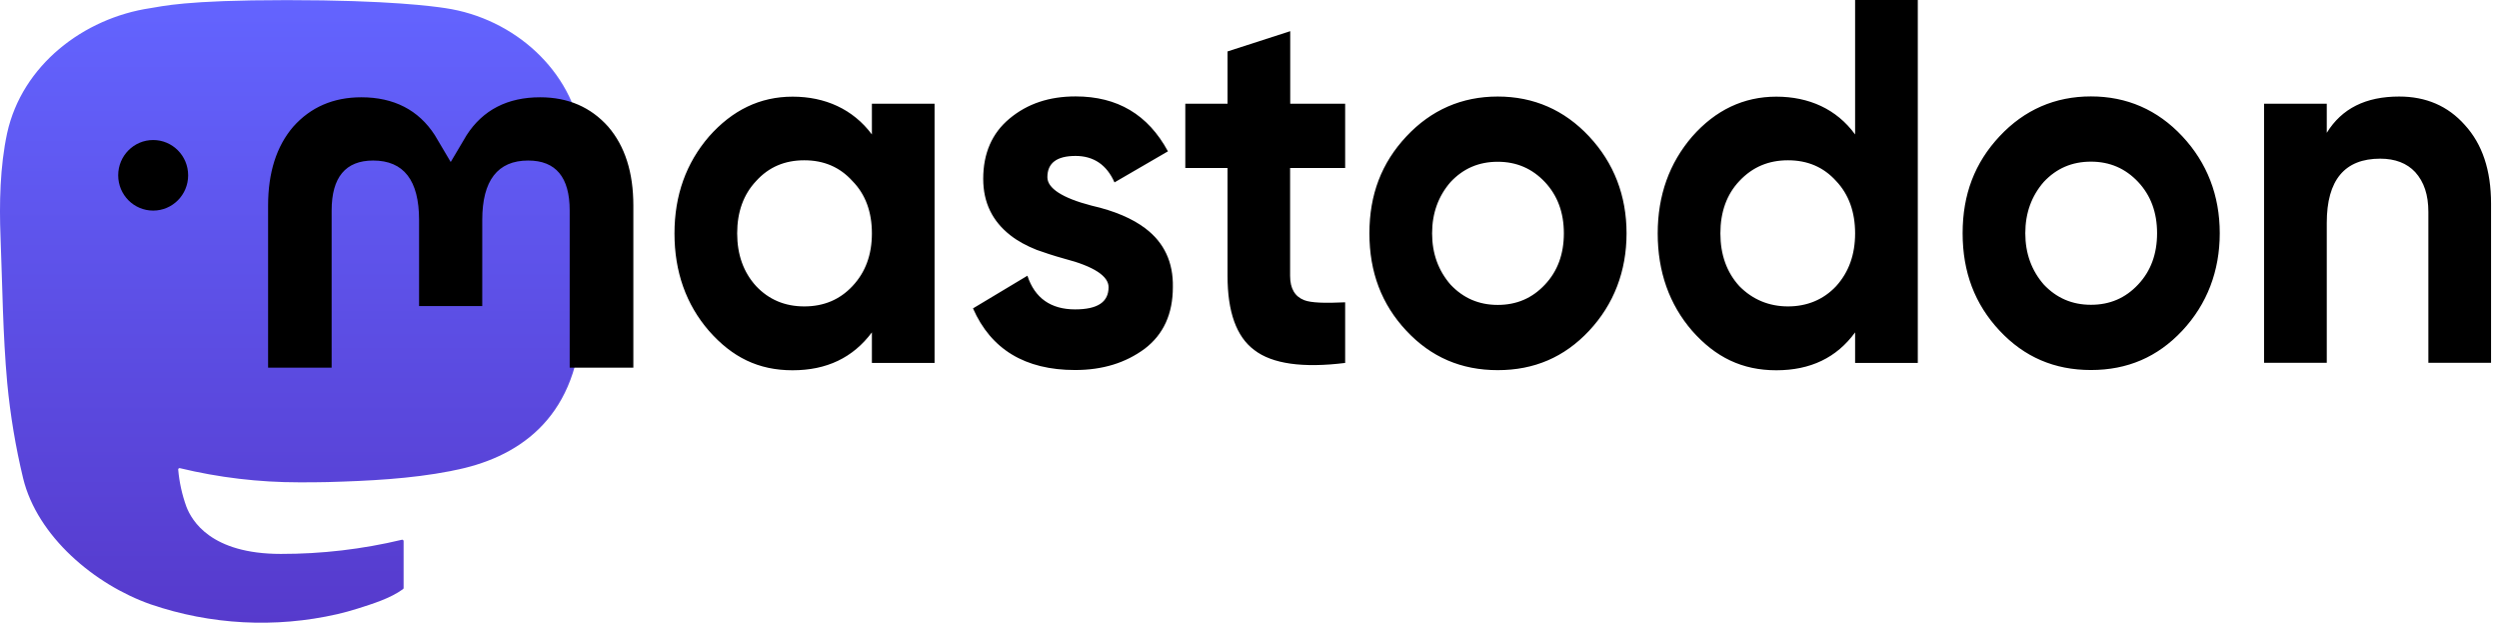
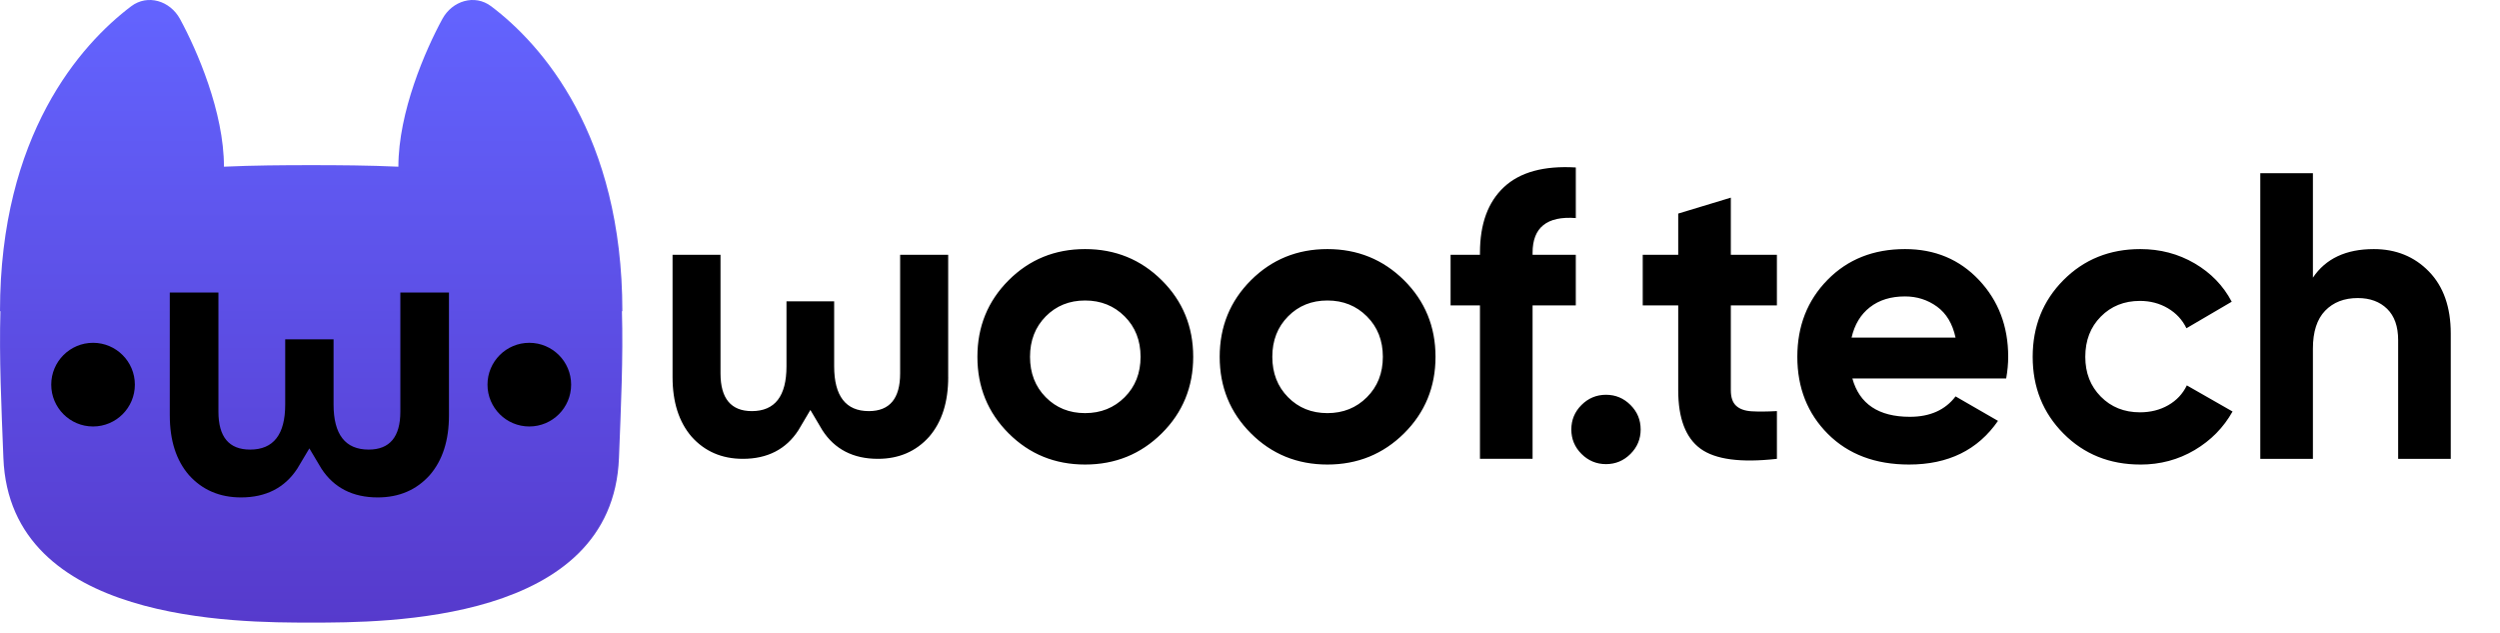
<svg xmlns="http://www.w3.org/2000/svg" xmlns:xlink="http://www.w3.org/1999/xlink" width="261" height="66" viewBox="0 0 261 66" fill="none">
  <symbol id="logo-symbol-wordmark">
-     <path d="M60.754 14.403C59.814 7.419 53.727 1.916 46.512 0.849C45.294 0.669 40.682 0.013 29.997 0.013H29.918C19.23 0.013 16.937 0.669 15.72 0.849C8.705 1.886 2.299 6.832 0.745 13.898C-0.003 17.378 -0.083 21.237 0.056 24.776C0.254 29.851 0.293 34.918 0.753 39.973C1.072 43.331 1.628 46.661 2.417 49.941C3.894 55.997 9.875 61.037 15.734 63.093C22.008 65.237 28.754 65.593 35.218 64.121C35.929 63.956 36.632 63.764 37.325 63.545C38.897 63.046 40.738 62.487 42.091 61.507C42.11 61.493 42.125 61.475 42.136 61.455C42.147 61.434 42.153 61.412 42.153 61.389V56.49C42.153 56.469 42.148 56.447 42.138 56.428C42.129 56.409 42.115 56.392 42.098 56.379C42.081 56.365 42.061 56.356 42.04 56.351C42.019 56.346 41.997 56.347 41.976 56.351C37.834 57.341 33.59 57.836 29.332 57.829C22.005 57.829 20.034 54.351 19.469 52.904C19.016 51.653 18.727 50.348 18.612 49.022C18.611 49 18.615 48.977 18.624 48.957C18.633 48.937 18.647 48.919 18.664 48.904C18.682 48.89 18.702 48.88 18.724 48.876C18.745 48.871 18.768 48.871 18.79 48.877C22.862 49.859 27.037 50.355 31.227 50.354C32.234 50.354 33.239 50.354 34.246 50.328C38.46 50.209 42.901 49.994 47.047 49.184C47.15 49.164 47.253 49.146 47.342 49.119C53.881 47.864 60.104 43.923 60.736 33.943C60.76 33.55 60.819 29.828 60.819 29.42C60.822 28.035 61.265 19.591 60.754 14.403Z" fill="url(#paint0_linear_89_11)" />
-     <path d="M12.344 18.303C12.344 16.267 13.978 14.619 15.997 14.619C18.016 14.619 19.65 16.267 19.65 18.303C19.65 20.34 18.016 21.987 15.997 21.987C13.978 21.987 12.344 20.34 12.344 18.303Z" fill="currentColor" />
-     <path d="M66.148 21.468V38.384H59.499V21.974C59.499 18.511 58.058 16.76 55.164 16.76C51.975 16.76 50.367 18.848 50.367 22.96V31.95H43.769V22.96C43.769 18.835 42.174 16.76 38.971 16.76C36.09 16.76 34.637 18.511 34.637 21.974V38.384H28V21.468C28 18.018 28.875 15.268 30.624 13.231C32.437 11.195 34.804 10.157 37.736 10.157C41.132 10.157 43.717 11.48 45.415 14.114L47.074 16.915L48.733 14.114C50.431 11.48 53.004 10.157 56.412 10.157C59.344 10.157 61.711 11.195 63.525 13.231C65.274 15.268 66.148 18.005 66.148 21.468ZM89.03 29.874C90.406 28.409 91.062 26.579 91.062 24.361C91.062 22.143 90.406 20.301 89.03 18.9C87.705 17.434 86.033 16.734 84.001 16.734C81.969 16.734 80.296 17.434 78.972 18.9C77.647 20.301 76.991 22.143 76.991 24.361C76.991 26.579 77.647 28.422 78.972 29.874C80.296 31.275 81.969 31.989 84.001 31.989C86.033 31.989 87.705 31.288 89.03 29.874ZM91.062 10.832H97.609V37.891H91.062V34.7C89.081 37.346 86.342 38.656 82.779 38.656C79.216 38.656 76.477 37.307 74.046 34.544C71.653 31.781 70.444 28.37 70.444 24.374C70.444 20.379 71.666 17.019 74.046 14.256C76.489 11.493 79.383 10.092 82.779 10.092C86.174 10.092 89.081 11.389 91.062 14.036V10.845V10.832ZM119.654 23.868C121.583 25.334 122.548 27.384 122.496 29.978C122.496 32.741 121.532 34.907 119.551 36.412C117.57 37.878 115.178 38.63 112.284 38.63C107.049 38.63 103.499 36.464 101.621 32.196L107.306 28.785C108.065 31.107 109.737 32.3 112.284 32.3C114.625 32.3 115.782 31.548 115.782 29.978C115.782 28.837 114.265 27.812 111.165 27.008C109.995 26.683 109.03 26.359 108.271 26.087C107.204 25.659 106.29 25.166 105.532 24.569C103.654 23.103 102.689 21.157 102.689 18.667C102.689 16.02 103.602 13.906 105.429 12.388C107.306 10.819 109.596 10.066 112.335 10.066C116.709 10.066 119.898 11.96 121.982 15.8L116.4 19.043C115.59 17.201 114.213 16.28 112.335 16.28C110.355 16.28 109.39 17.032 109.39 18.498C109.39 19.64 110.908 20.664 114.008 21.468C116.4 22.013 118.278 22.818 119.641 23.855L119.654 23.868ZM140.477 17.538H134.741V28.798C134.741 30.147 135.255 30.964 136.22 31.34C136.927 31.613 138.355 31.665 140.49 31.561V37.891C136.079 38.436 132.876 37.995 130.998 36.542C129.12 35.141 128.207 32.534 128.207 28.811V17.538H123.795V10.832H128.207V5.37L134.754 3.256V10.832H140.49V17.538H140.477ZM161.352 29.719C162.677 28.318 163.333 26.528 163.333 24.361C163.333 22.195 162.677 20.418 161.352 19.004C160.027 17.603 158.407 16.889 156.426 16.889C154.445 16.889 152.825 17.59 151.5 19.004C150.227 20.47 149.571 22.247 149.571 24.361C149.571 26.476 150.227 28.253 151.5 29.719C152.825 31.12 154.445 31.833 156.426 31.833C158.407 31.833 160.027 31.133 161.352 29.719ZM146.883 34.531C144.297 31.768 143.024 28.422 143.024 24.361C143.024 20.301 144.297 17.006 146.883 14.243C149.468 11.48 152.67 10.079 156.426 10.079C160.182 10.079 163.384 11.48 165.97 14.243C168.555 17.006 169.88 20.418 169.88 24.361C169.88 28.305 168.555 31.768 165.97 34.531C163.384 37.294 160.233 38.643 156.426 38.643C152.619 38.643 149.468 37.294 146.883 34.531ZM191.771 29.874C193.095 28.409 193.751 26.579 193.751 24.361C193.751 22.143 193.095 20.301 191.771 18.9C190.446 17.434 188.774 16.734 186.742 16.734C184.709 16.734 183.037 17.434 181.661 18.9C180.336 20.301 179.68 22.143 179.68 24.361C179.68 26.579 180.336 28.422 181.661 29.874C183.037 31.275 184.761 31.989 186.742 31.989C188.722 31.989 190.446 31.288 191.771 29.874ZM193.751 0H200.298V37.891H193.751V34.7C191.822 37.346 189.082 38.656 185.52 38.656C181.957 38.656 179.179 37.307 176.735 34.544C174.343 31.781 173.134 28.37 173.134 24.374C173.134 20.379 174.356 17.019 176.735 14.256C179.166 11.493 182.111 10.092 185.52 10.092C188.928 10.092 191.822 11.389 193.751 14.036V0.013V0ZM223.308 29.706C224.633 28.305 225.289 26.515 225.289 24.348C225.289 22.182 224.633 20.405 223.308 18.991C221.983 17.59 220.363 16.877 218.382 16.877C216.401 16.877 214.78 17.577 213.456 18.991C212.182 20.457 211.526 22.234 211.526 24.348C211.526 26.463 212.182 28.24 213.456 29.706C214.78 31.107 216.401 31.82 218.382 31.82C220.363 31.82 221.983 31.12 223.308 29.706ZM208.838 34.518C206.253 31.755 204.98 28.409 204.98 24.348C204.98 20.288 206.253 16.993 208.838 14.23C211.424 11.467 214.626 10.066 218.382 10.066C222.137 10.066 225.34 11.467 227.925 14.23C230.511 16.993 231.835 20.405 231.835 24.348C231.835 28.292 230.511 31.755 227.925 34.518C225.34 37.281 222.189 38.63 218.382 38.63C214.575 38.63 211.424 37.281 208.838 34.518ZM260.17 21.261V37.878H253.623V22.13C253.623 20.34 253.173 18.991 252.247 17.966C251.385 17.045 250.164 16.565 248.594 16.565C244.89 16.565 243.012 18.783 243.012 23.272V37.878H236.466V10.832H243.012V13.867C244.581 11.325 247.077 10.079 250.575 10.079C253.366 10.079 255.656 11.052 257.431 13.05C259.257 15.047 260.17 17.759 260.17 21.274" fill="currentColor" />
+     <path d="M32.5,65c7.804,0,31.476,0,32.146-17.183.21-5.38.448-10.479.31-15.346l.044.029c0-18.427-8.44-27.875-13.703-31.845-1.72-1.298-4.064-.571-5.095,1.321-1.774,3.257-4.594,9.725-4.594,15.426l0.0 0c-3.095-.14-6.202-.161-9.109-.161s-6.014.021-9.109.161l0-0c0-5.701-2.82-12.169-4.594-15.426-1.031-1.892-3.374-2.619-5.095-1.321C8.44,4.625,0,14.073,0,32.5l.044-.029c-.138,4.867.1,9.966.31,15.346.67,17.183,24.341,17.183,32.146,17.183h0Z" fill="url(#paint0_linear_89_11)" />
+     <path d="M17.733,43.359v-12.819h5.08v12.442c0,2.619,1.092,3.955,3.312,3.955,2.441,0,3.663-1.58,3.663-4.702v-6.81h5.05v6.81c0,3.121,1.225,4.702,3.665,4.702,2.207,0,3.31-1.336,3.31-3.955v-12.442h5.078v12.819c0,2.619-.669,4.7-2.006,6.243-1.38,1.539-3.189,2.329-5.436,2.329-2.6,0-4.565-1-5.875-2.997l-1.264-2.122-1.266,2.122c-1.31,1.997-3.275,2.997-5.87,2.997-2.244,0-4.054-.79-5.438-2.329-1.336-1.541-2.003-3.622-2.002-6.243h0Z" fill="currentColor" />
+     <circle cx="9.718" cy="40.157" r="4.367" fill="currentColor" />
+     <circle cx="55.282" cy="40.157" r="4.367" fill="currentColor" />
+     <path d="M99.03,39.366v-12.765h-5.018v12.384c0,2.614-1.087,3.935-3.271,3.935-2.407,0-3.62-1.576-3.62-4.679v-6.784h-4.979v6.784c0,3.113-1.204,4.679-3.62,4.679-2.174,0-3.271-1.322-3.271-3.935v-12.384h-5.008v12.765c0,2.604.66,4.679,1.98,6.216,1.369,1.537,3.155,2.32,5.368,2.32,2.562,0,4.513-.999,5.795-2.986l1.252-2.115,1.252,2.115c1.281,1.987,3.223,2.986,5.795,2.986,2.213,0,3.999-.783,5.368-2.32,1.32-1.537,1.98-3.602,1.98-6.216ZM121.338,45.239c-2.186,2.172-4.856,3.259-8.009,3.259s-5.816-1.087-7.988-3.259-3.259-4.835-3.259-7.988,1.087-5.816,3.259-7.988c2.172-2.172,4.835-3.259,7.988-3.259s5.823,1.087,8.009,3.259c2.188,2.172,3.282,4.835,3.282,7.988s-1.094,5.816-3.282,7.988ZM109.217,41.469c1.094,1.108,2.465,1.661,4.112,1.661s3.025-.553,4.133-1.661,1.661-2.514,1.661-4.218-.553-3.11-1.661-4.218-2.486-1.661-4.133-1.661-3.018.553-4.112,1.661c-1.092,1.108-1.64,2.514-1.64,4.218s.548,3.11,1.64,4.218ZM146.647,45.239c-2.191,2.172-4.861,3.259-8.009,3.259-3.155,0-5.818-1.087-7.992-3.259-2.172-2.172-3.259-4.835-3.259-7.988s1.087-5.816,3.259-7.988c2.174-2.172,4.837-3.259,7.992-3.259,3.148,0,5.818,1.087,8.009,3.259,2.184,2.172,3.28,4.835,3.28,7.988s-1.096,5.816-3.28,7.988ZM134.526,41.469c1.089,1.108,2.462,1.661,4.112,1.661,1.643,0,3.023-.553,4.126-1.661,1.109-1.108,1.664-2.514,1.664-4.218s-.555-3.11-1.664-4.218c-1.103-1.108-2.482-1.661-4.126-1.661-1.65,0-3.023.553-4.112,1.661-1.096,1.108-1.643,2.514-1.643,4.218s.548,3.11,1.643,4.218ZM164.579,22.766c-3.009-.227-4.514.98-4.514,3.621v.213h4.514v5.282h-4.514v16.02h-5.495v-16.02h-3.068v-5.282h3.068v-.213c0-3.009.836-5.296,2.514-6.86,1.675-1.56,4.174-2.243,7.496-2.044v5.282ZM170.29,47.391c-.711.709-1.564,1.064-2.555,1.064-.995,0-1.848-.355-2.559-1.064-.711-.709-1.064-1.562-1.064-2.555,0-.995.354-1.846,1.064-2.557.711-.709,1.564-1.064,2.559-1.064.992,0,1.845.355,2.555,1.064.711.711,1.064,1.562,1.064,2.557,0,.993-.354,1.846-1.064,2.555ZM185.583,31.882h-4.812v8.862c0,.739.184,1.279.555,1.619.367.342.908.532,1.619.576.707.042,1.588.036,2.639-.021v4.984c-3.776.426-6.438.071-7.988-1.064-1.546-1.137-2.32-3.167-2.32-6.093v-8.862h-3.706v-5.282h3.706v-4.303l5.495-1.663v5.965h4.812v5.282ZM193.464,39.51c.739,2.67,2.743,4.005,6.008,4.005,2.101,0,3.692-.711,4.771-2.131l4.431,2.555c-2.101,3.041-5.197,4.559-9.288,4.559-3.519,0-6.345-1.064-8.477-3.195-2.129-2.131-3.193-4.814-3.193-8.052,0-3.209,1.047-5.885,3.152-8.031,2.101-2.143,4.798-3.216,8.096-3.216,3.124,0,5.7,1.08,7.732,3.238,2.028,2.158,3.044,4.828,3.044,8.009,0,.711-.069,1.463-.211,2.259h-16.063ZM193.38,35.249h10.862c-.312-1.449-.957-2.527-1.938-3.238-.978-.709-2.094-1.064-3.342-1.064-1.48,0-2.701.376-3.665,1.129-.967.752-1.605,1.81-1.917,3.174ZM223.544,48.498c-3.211,0-5.887-1.078-8.033-3.238-2.143-2.158-3.214-4.828-3.214-8.009s1.071-5.851,3.214-8.009c2.146-2.158,4.823-3.238,8.033-3.238,2.07,0,3.959.497,5.665,1.491,1.702.995,2.996,2.33,3.876,4.005l-4.729,2.77c-.426-.881-1.071-1.577-1.938-2.089-.867-.51-1.841-.766-2.919-.766-1.647,0-3.009.548-4.088,1.64-1.082,1.094-1.619,2.493-1.619,4.197,0,1.676.537,3.061,1.619,4.154,1.078,1.094,2.441,1.64,4.088,1.64,1.109,0,2.094-.248,2.961-.745.867-.496,1.512-1.186,1.938-2.066l4.774,2.727c-.94,1.676-2.26,3.018-3.963,4.027-1.706,1.007-3.595,1.512-5.665,1.512ZM247.911,26.004c2.33,0,4.254.782,5.773,2.344s2.278,3.72,2.278,6.475v13.08h-5.495v-12.398c0-1.42-.381-2.505-1.148-3.259-.77-.752-1.792-1.129-3.068-1.129-1.421,0-2.555.44-3.408,1.321s-1.279,2.202-1.279,3.961v11.504h-5.495v-29.822h5.495v10.906c1.335-1.987,3.45-2.982,6.348-2.982Z" fill="currentColor" />
    <defs>
      <linearGradient id="paint0_linear_89_11" x1="30.5" y1="0.013" x2="30.5" y2="65.013" gradientUnits="userSpaceOnUse">
        <stop stop-color="#6364FF" />
        <stop offset="1" stop-color="#563ACC" />
      </linearGradient>
    </defs>
  </symbol>
  <use xlink:href="#logo-symbol-wordmark" />
</svg>
